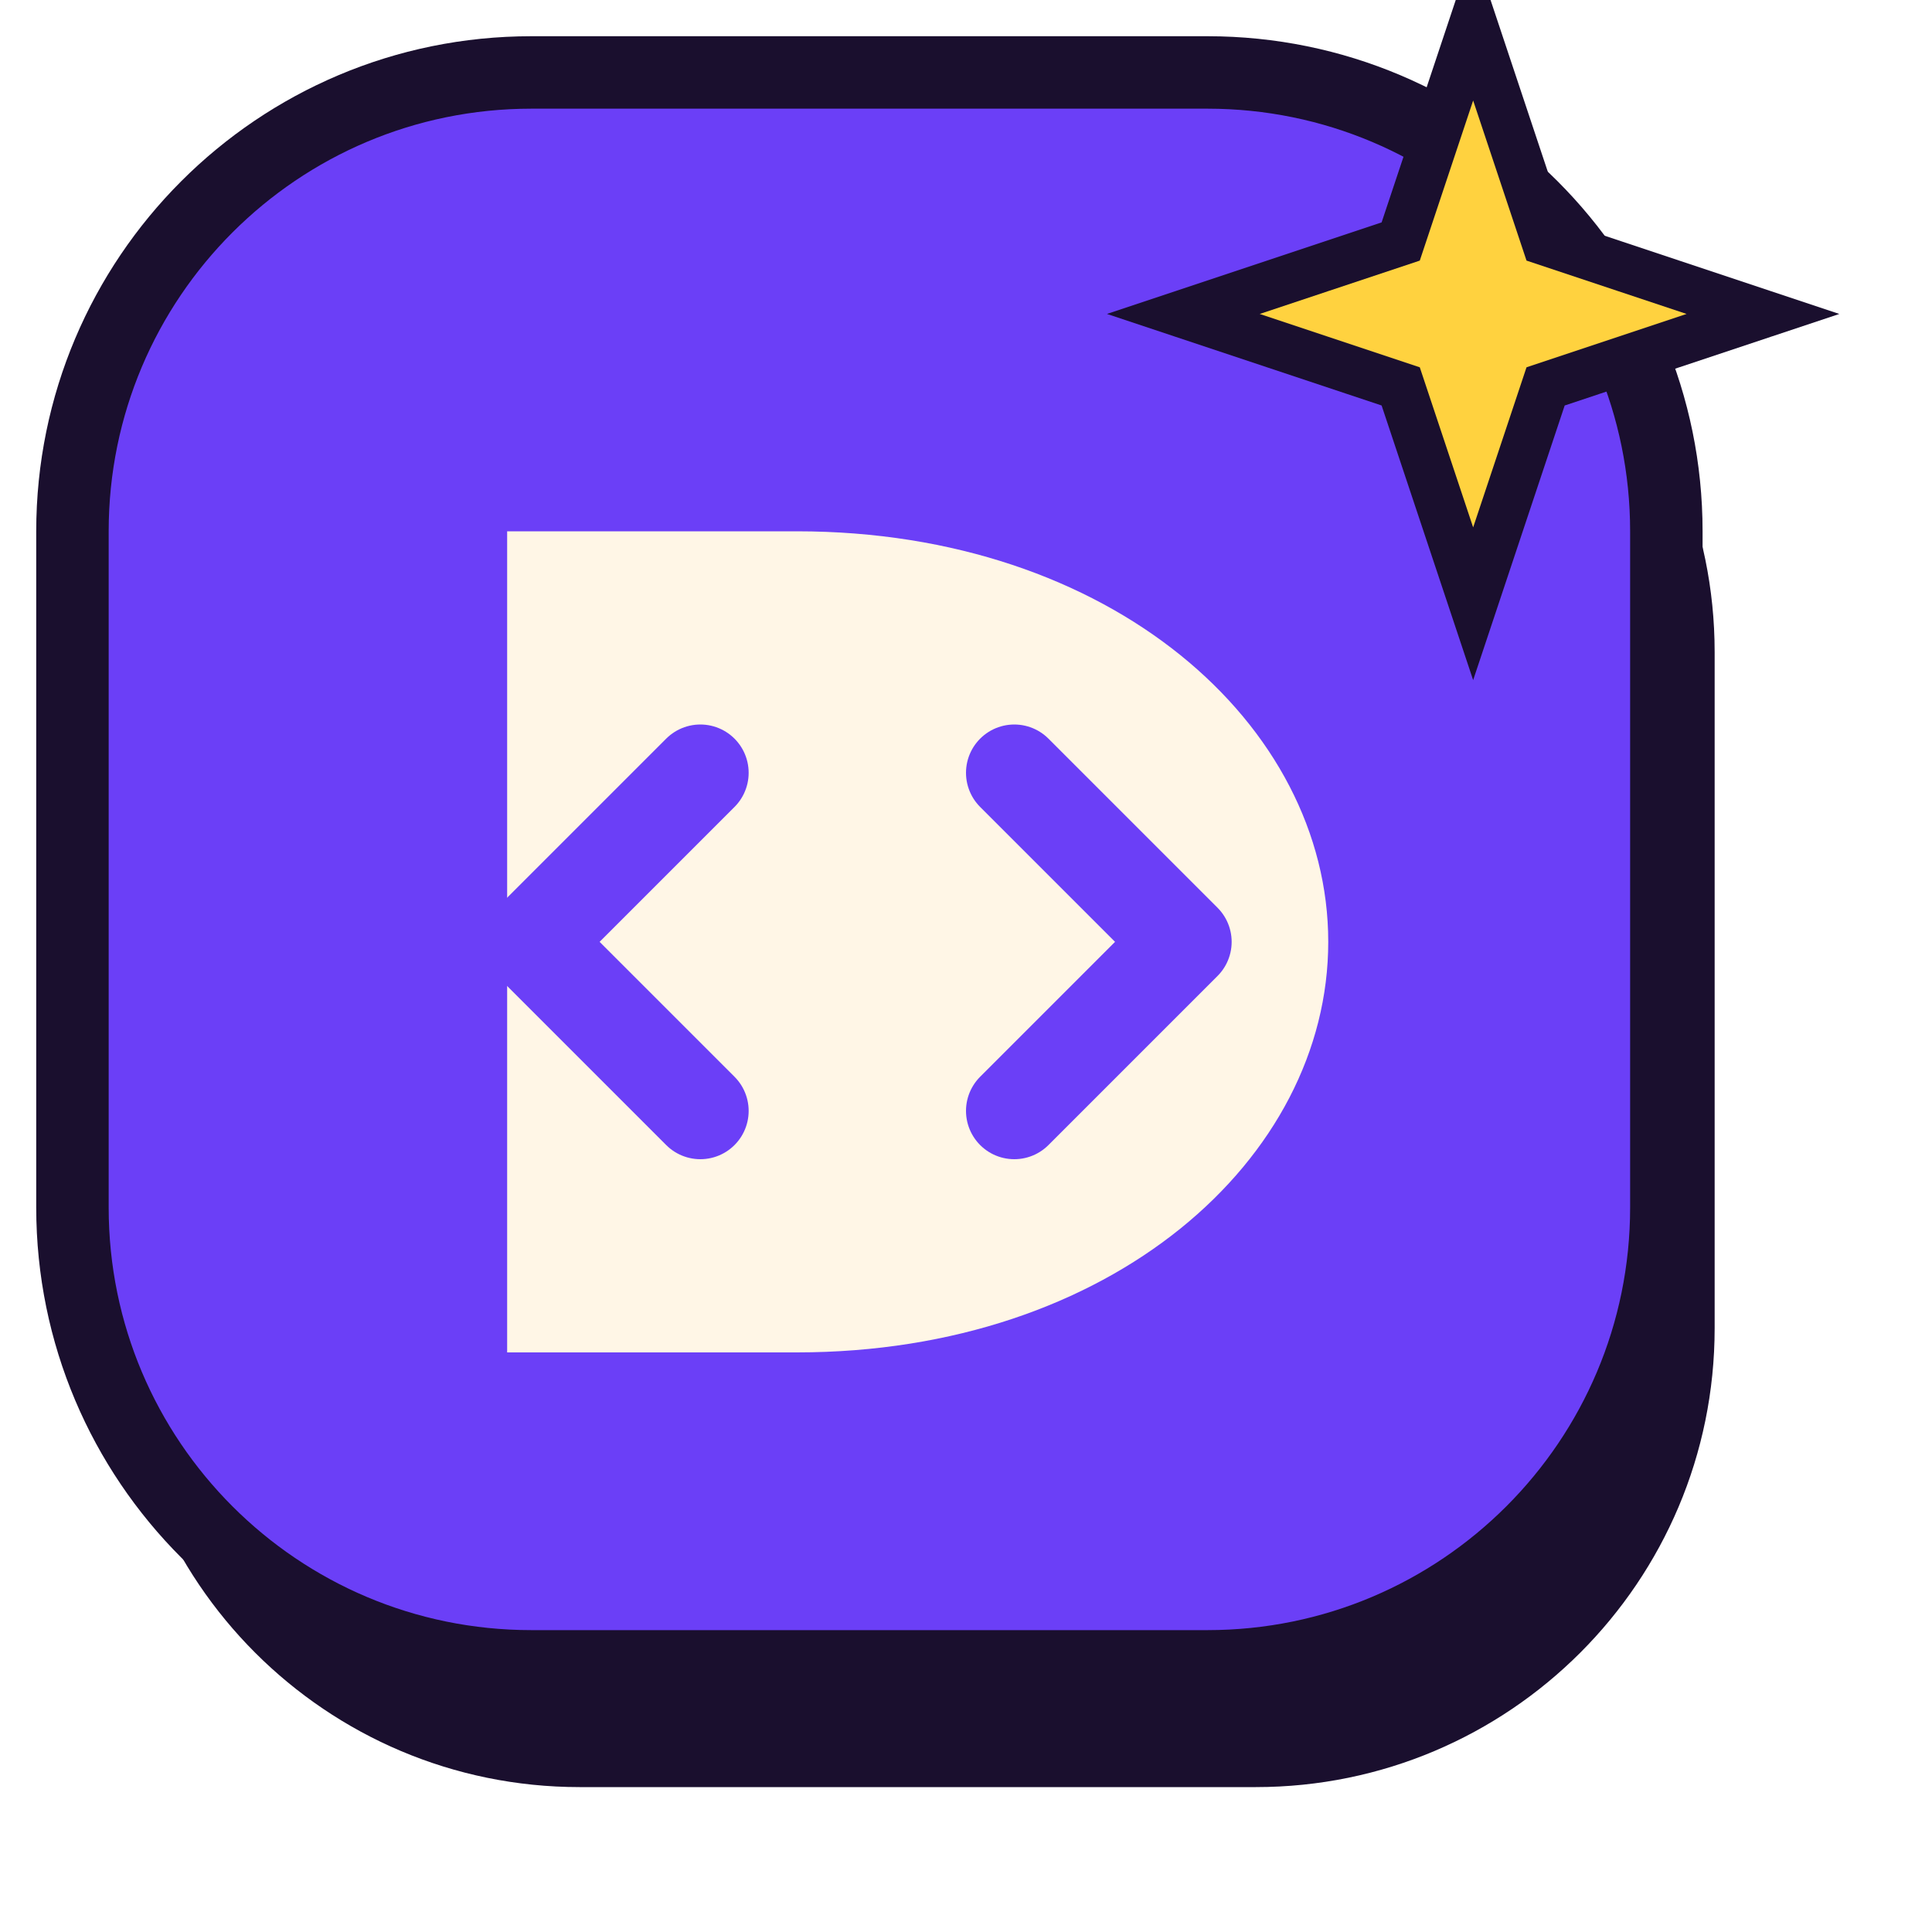
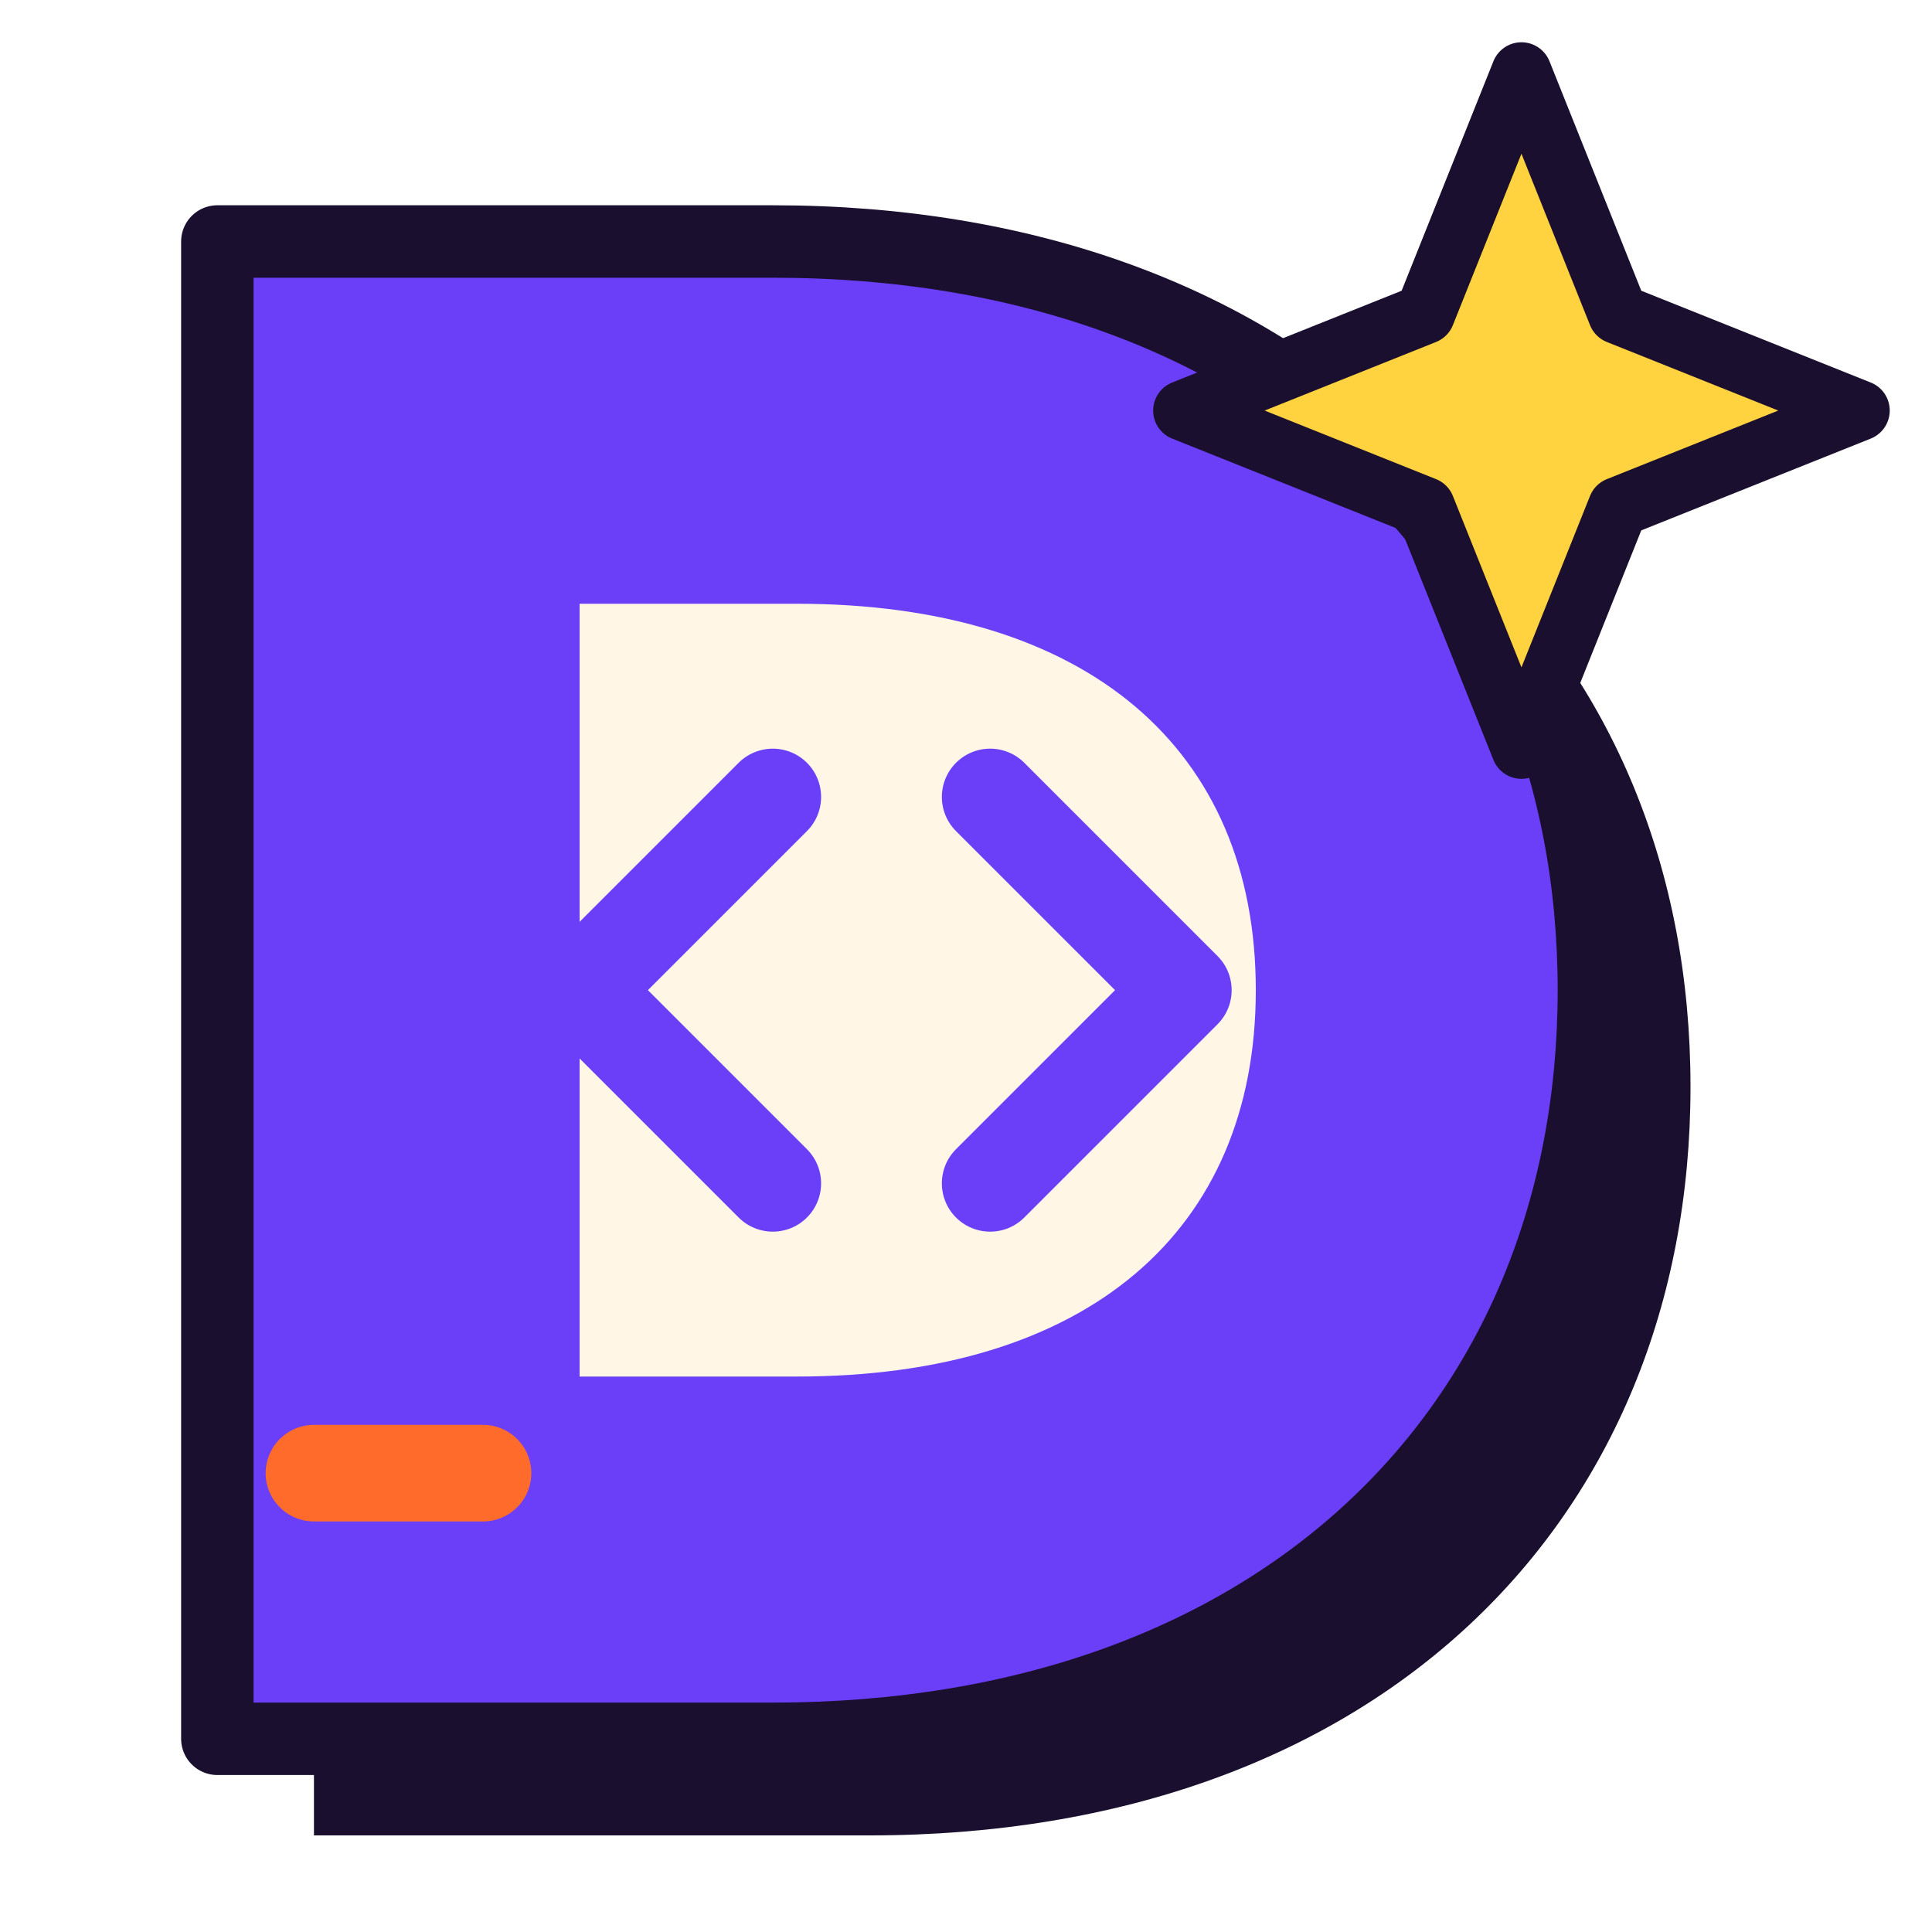
<svg xmlns="http://www.w3.org/2000/svg" viewBox="0 0 80 80" fill="none">
-   <rect x="5" y="8" width="66" height="66" rx="19" fill="#1A0F2E" />
-   <rect x="3" y="3" width="66" height="66" rx="19" fill="#6B3FF7" stroke="#1A0F2E" stroke-width="3" />
-   <path d="M21 22h12c13 0 22 8 22 17S46 56 33 56H21V22Z" fill="#FFF6E6" />
-   <path d="m29 32-7 7 7 7m13-14 7 7-7 7" stroke="#6B3FF7" stroke-width="4" stroke-linecap="round" stroke-linejoin="round" />
-   <path d="m61 1 3 9 9 3-9 3-3 9-3-9-9-3 9-3 3-9Z" fill="#FFD23F" stroke="#1A0F2E" stroke-width="2" />
+   <path d="M13 14h23c21 0 34 13 34 31S57 76 36 76H13V14Z" fill="#1A0F2E" />
+   <path d="M9 10h23c21 0 34 13 34 31S53 72 32 72H9V10Z" fill="#6B3FF7" stroke="#1A0F2E" stroke-width="3" stroke-linejoin="round" />
+   <path d="M24 25h9c12 0 19 6 19 16s-7 16-19 16h-9V25Z" fill="#FFF6E6" />
+   <path d="m32 33-8 8 8 8m9-16 8 8-8 8" stroke="#6B3FF7" stroke-width="4" stroke-linecap="round" stroke-linejoin="round" />
+   <path d="m63 3 4 10 10 4-10 4-4 10-4-10-10-4 10-4 4-10Z" fill="#FFD23F" stroke="#1A0F2E" stroke-width="2.5" stroke-linejoin="round" />
+   <path d="M13 61h7" stroke="#FF6B2B" stroke-width="4" stroke-linecap="round" />
</svg>
